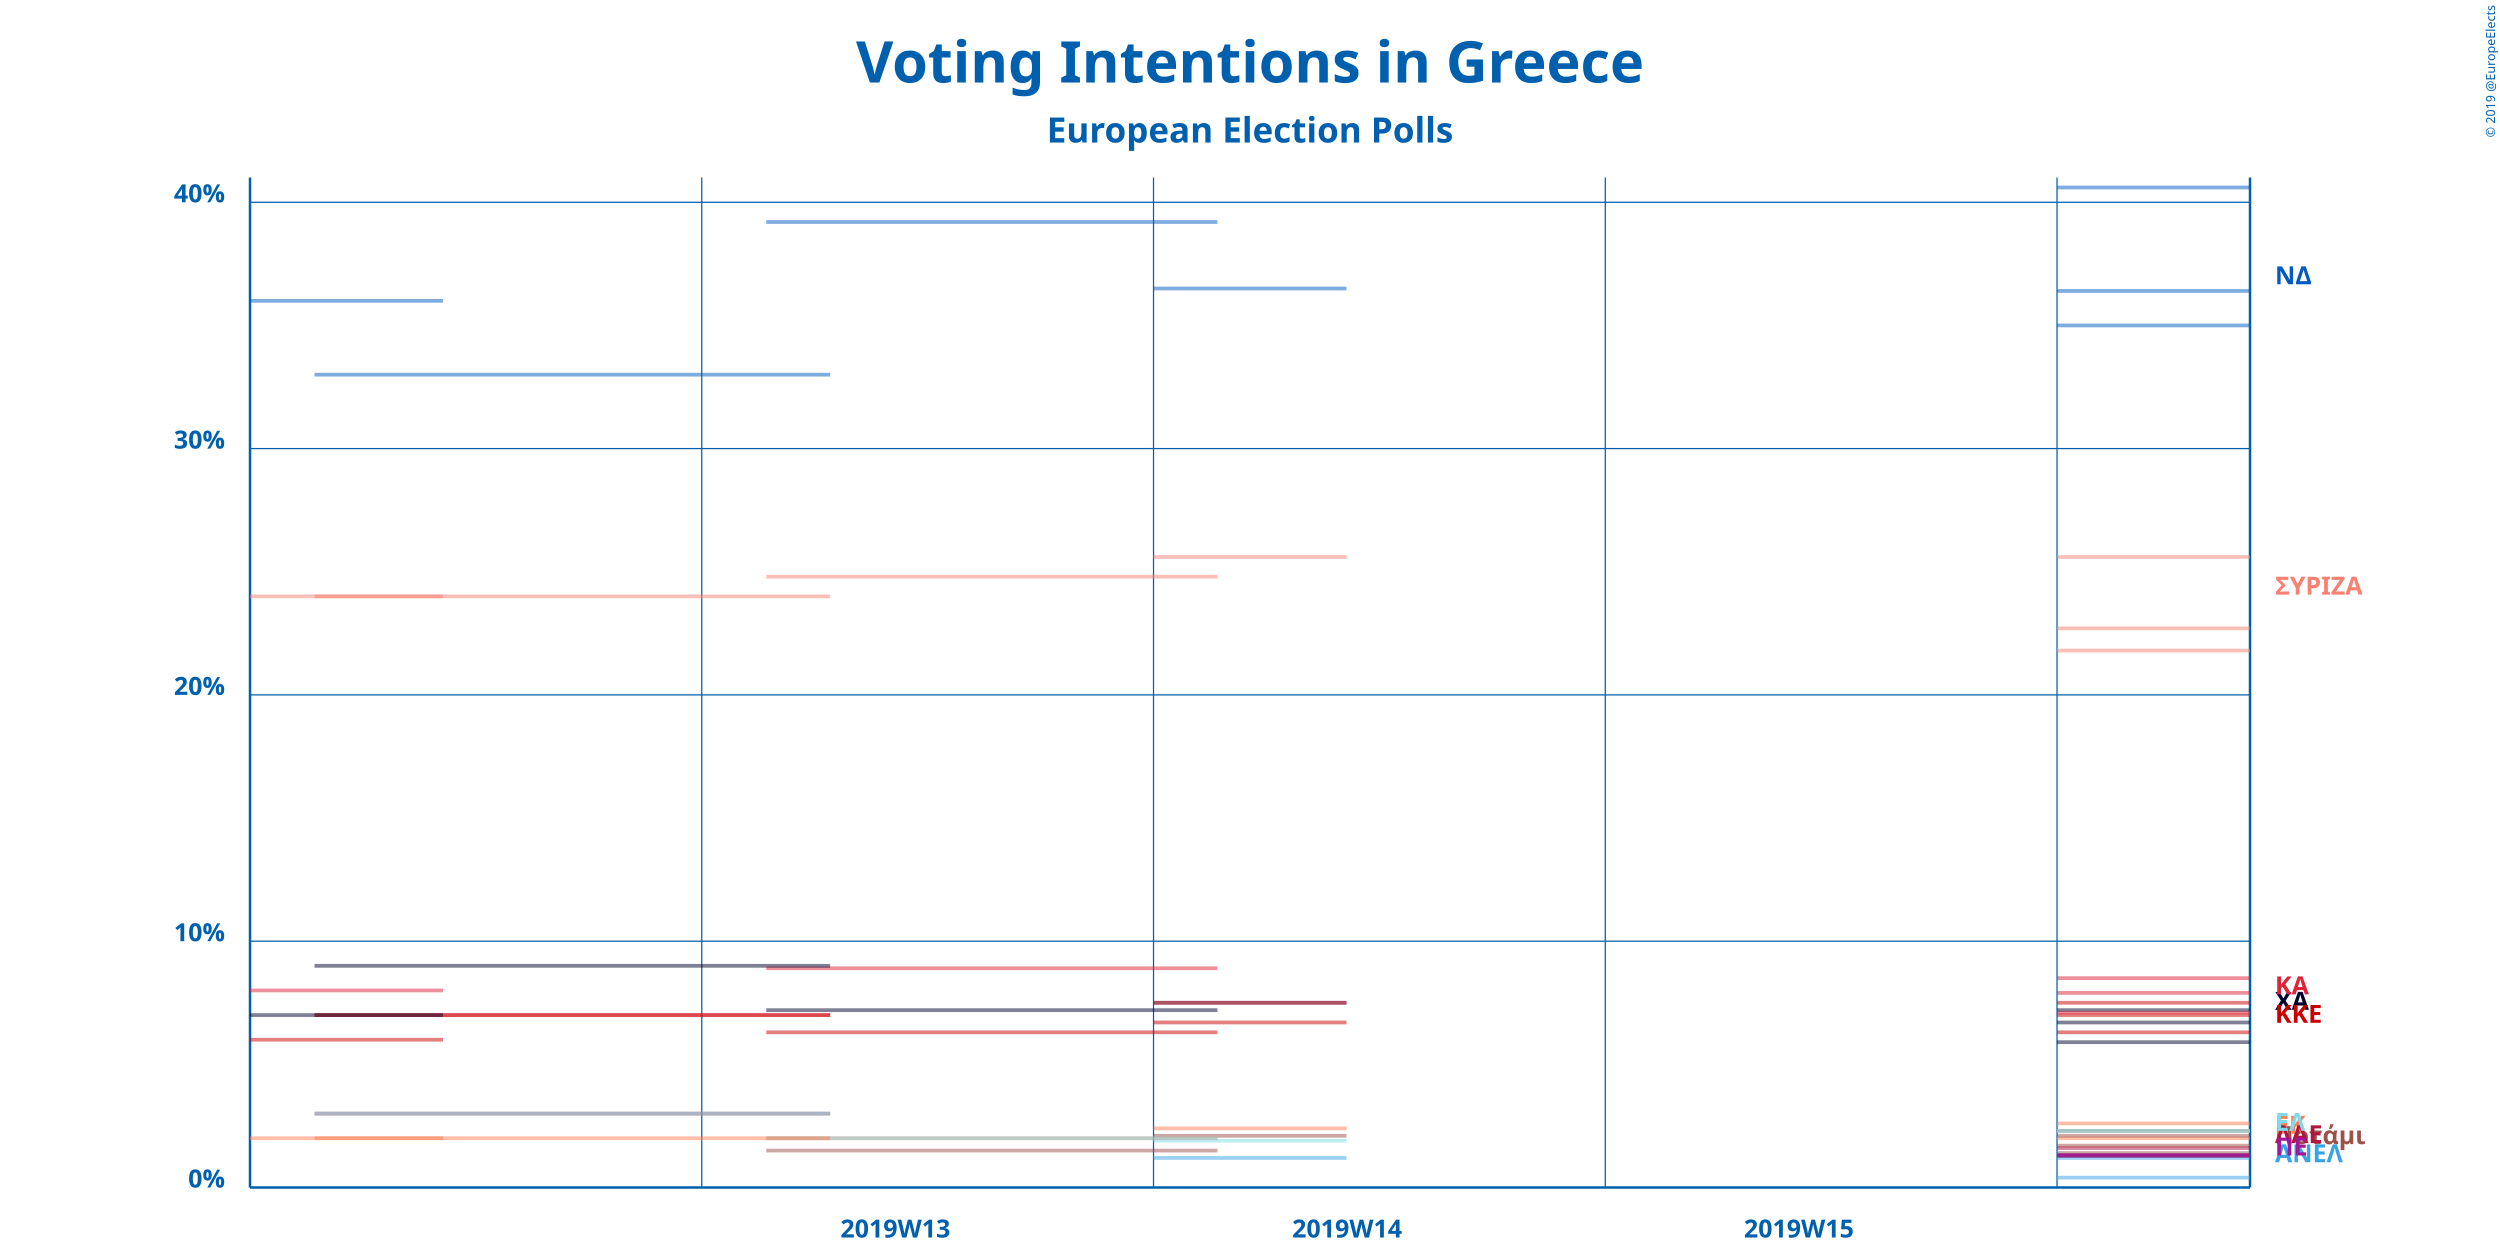
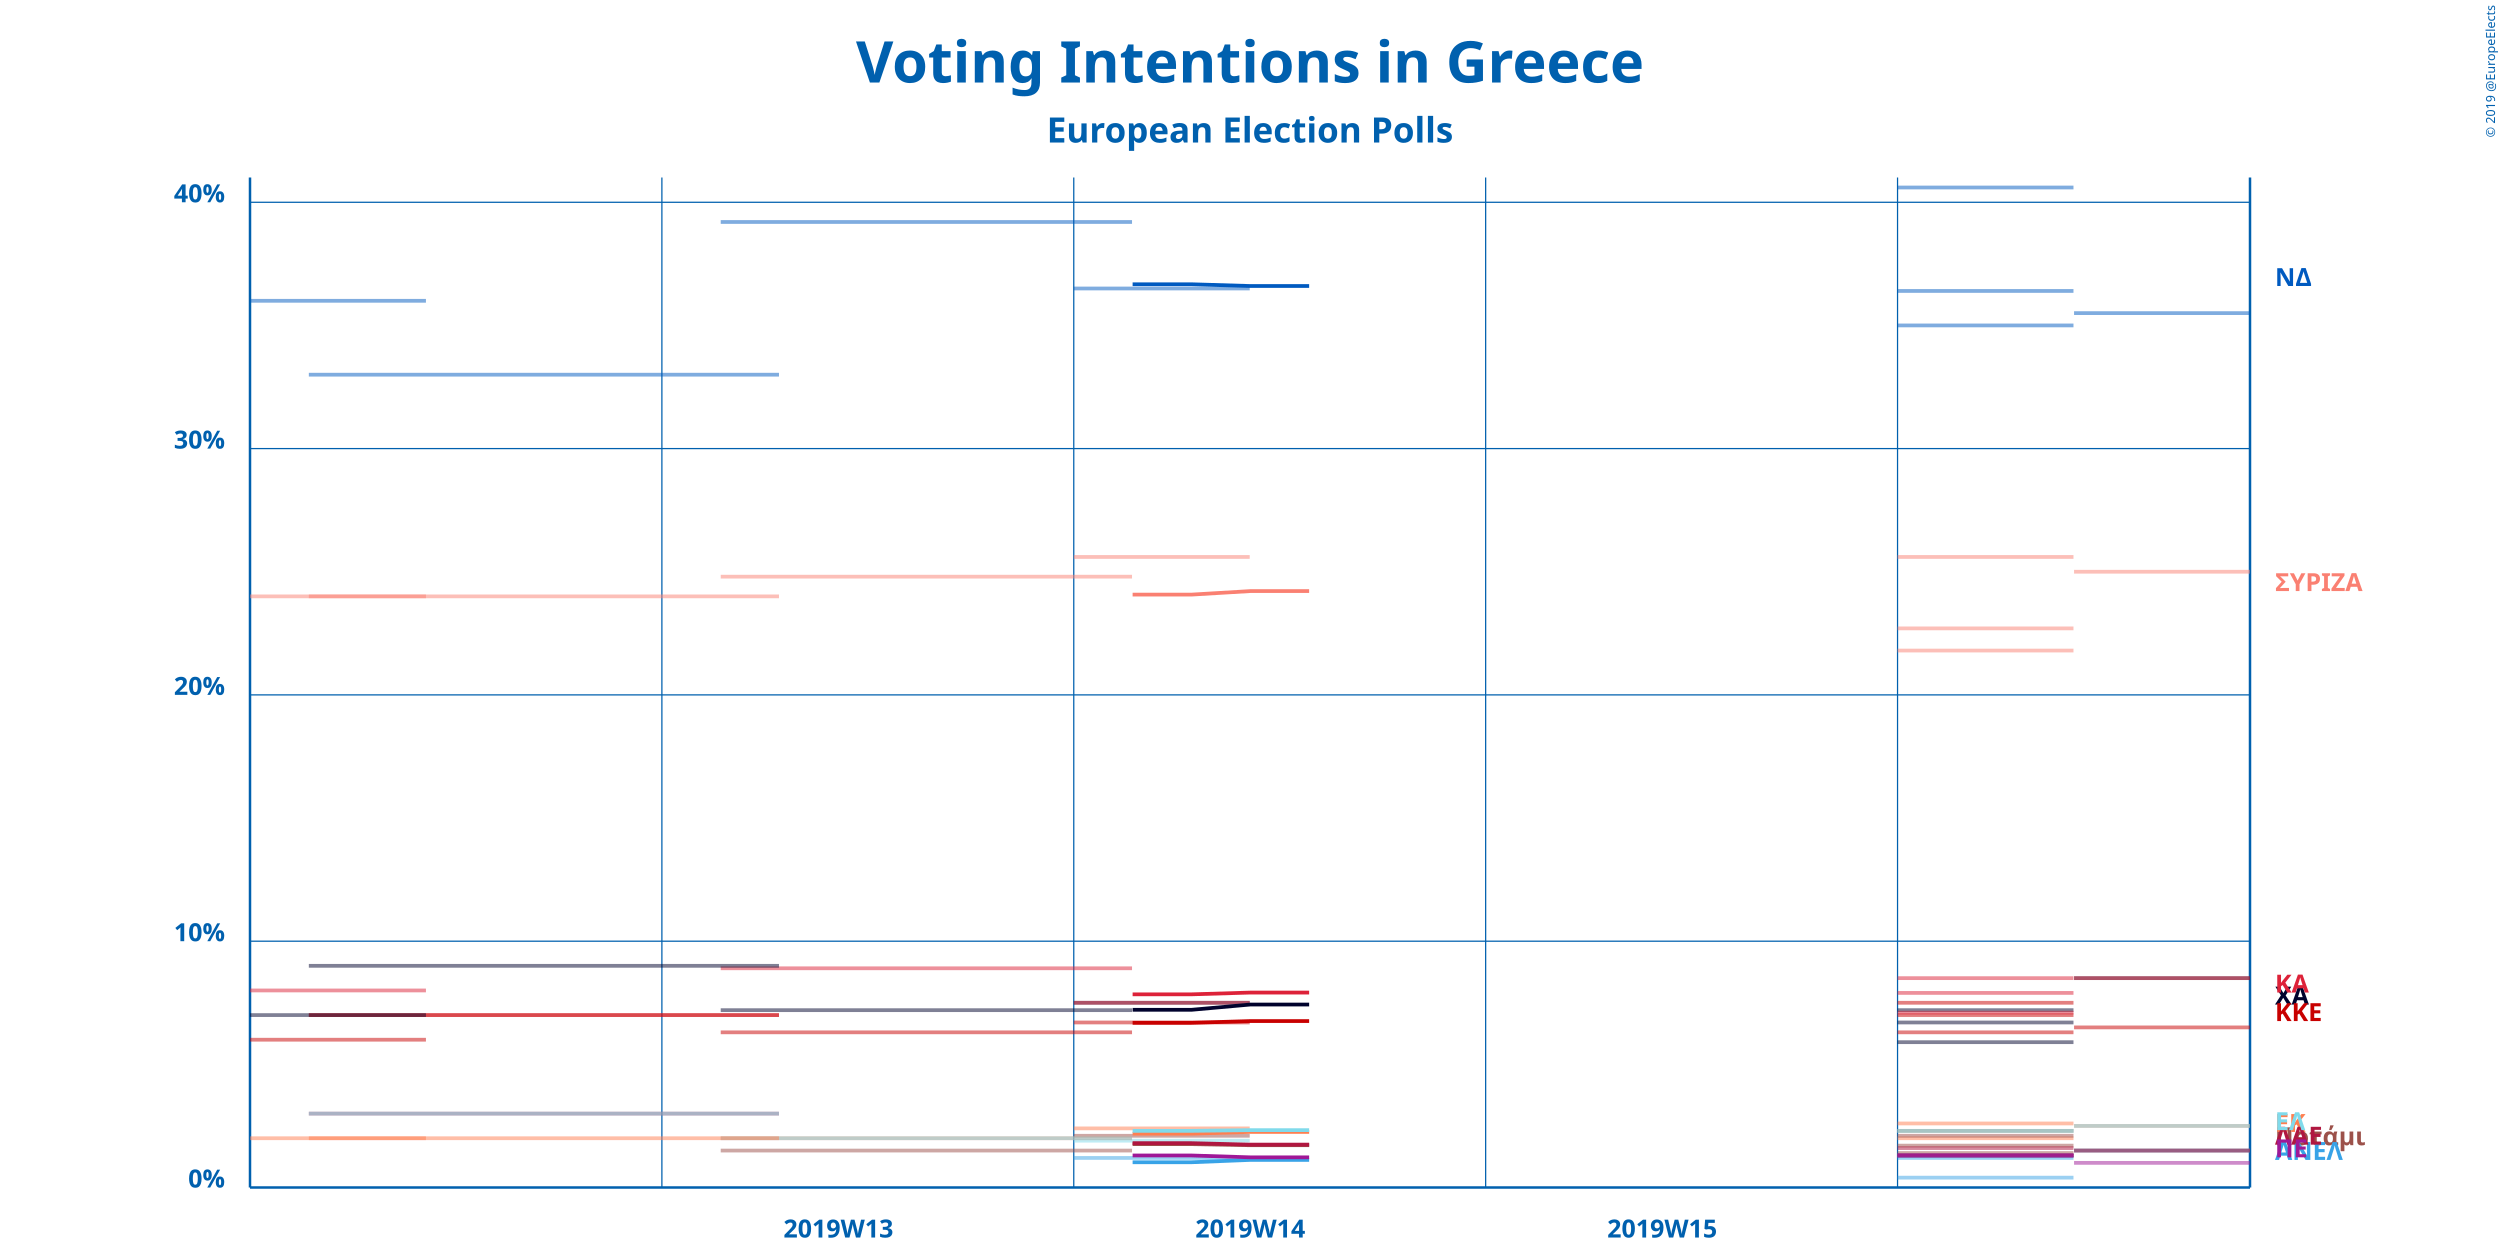
<svg HEIGHT="1000" WIDTH="2000">
  <rect fill="#FFFFFF" height="1000" stroke="none" width="2000" x="0" y="0" />
  <text fill="#0060AE" font-family="'Advent Pro'" font-size="46px" font-style="normal" font-weight="bold" text-align="center" text-anchor="middle" x="1000" y="66">Voting Intentions in Greece</text>
  <text fill="#0060AE" font-family="'Advent Pro'" font-size="28px" font-style="normal" font-weight="bold" text-align="center" text-anchor="middle" x="1000" y="114">European Election Polls</text>
  <text fill="#0060AE" font-family="'Advent Pro'" font-size="10px" font-style="normal" font-weight="normal" text-align="center" text-anchor="end" transform="rotate(270)" x="-4" y="1996">© 2019 @EuropeElects</text>
  <g>
    <g>
      <line stroke="#0060AE" stroke-width="2" x1="200.0" x2="1800.0" y1="950.0" y2="950.0" />
      <text fill="#0060AE" font-family="'Advent Pro'" font-size="20px" font-style="normal" font-weight="bold" text-align="center" text-anchor="end" x="180.0" y="950.0">0%</text>
      <line stroke="#0060AE" stroke-width="2" x1="200.0" x2="200.0" y1="950.0" y2="142.0" />
      <line stroke="#0060AE" stroke-width="2" x1="1800.0" x2="1800.0" y1="950.0" y2="142.0" />
-       <line stroke="#0060AE" stroke-width="1" x1="561.407" x2="561.407" y1="950.0" y2="142.0" />
-       <text fill="#0060AE" font-family="'Advent Pro'" font-size="20px" font-style="normal" font-weight="bold" text-align="center" text-anchor="middle" x="716.296" y="990.0">2019W13</text>
-       <line stroke="#0060AE" stroke-width="1" x1="922.814" x2="922.814" y1="950.0" y2="142.0" />
-       <text fill="#0060AE" font-family="'Advent Pro'" font-size="20px" font-style="normal" font-weight="bold" text-align="center" text-anchor="middle" x="1077.702" y="990.0">2019W14</text>
-       <line stroke="#0060AE" stroke-width="1" x1="1284.221" x2="1284.221" y1="950.0" y2="142.0" />
-       <text fill="#0060AE" font-family="'Advent Pro'" font-size="20px" font-style="normal" font-weight="bold" text-align="center" text-anchor="middle" x="1439.109" y="990.0">2019W15</text>
-       <line stroke="#0060AE" stroke-width="1" x1="1645.628" x2="1645.628" y1="950.0" y2="142.0" />
+       <line stroke="#0060AE" stroke-width="1" x1="529.509" x2="529.509" y1="950.0" y2="142.0" />
+       <text fill="#0060AE" font-family="'Advent Pro'" font-size="20px" font-style="normal" font-weight="bold" text-align="center" text-anchor="middle" x="670.727" y="990.0">2019W13</text>
+       <line stroke="#0060AE" stroke-width="1" x1="859.017" x2="859.017" y1="950.0" y2="142.0" />
+       <text fill="#0060AE" font-family="'Advent Pro'" font-size="20px" font-style="normal" font-weight="bold" text-align="center" text-anchor="middle" x="1000.235" y="990.0">2019W14</text>
+       <line stroke="#0060AE" stroke-width="1" x1="1188.526" x2="1188.526" y1="950.0" y2="142.0" />
+       <text fill="#0060AE" font-family="'Advent Pro'" font-size="20px" font-style="normal" font-weight="bold" text-align="center" text-anchor="middle" x="1329.744" y="990.0">2019W15</text>
+       <line stroke="#0060AE" stroke-width="1" x1="1518.035" x2="1518.035" y1="950.0" y2="142.0" />
      <line stroke="#0060AE" stroke-width="1" x1="200.0" x2="1800.0" y1="752.956" y2="752.956" />
      <text fill="#0060AE" font-family="'Advent Pro'" font-size="20px" font-style="normal" font-weight="bold" text-align="center" text-anchor="end" x="180.0" y="752.956">10%</text>
      <line stroke="#0060AE" stroke-width="1" x1="200.0" x2="1800.0" y1="555.911" y2="555.911" />
      <text fill="#0060AE" font-family="'Advent Pro'" font-size="20px" font-style="normal" font-weight="bold" text-align="center" text-anchor="end" x="180.0" y="555.911">20%</text>
      <line stroke="#0060AE" stroke-width="1" x1="200.0" x2="1800.0" y1="358.867" y2="358.867" />
      <text fill="#0060AE" font-family="'Advent Pro'" font-size="20px" font-style="normal" font-weight="bold" text-align="center" text-anchor="end" x="180.0" y="358.867">30%</text>
      <line stroke="#0060AE" stroke-width="1" x1="200.0" x2="1800.0" y1="161.823" y2="161.823" />
      <text fill="#0060AE" font-family="'Advent Pro'" font-size="20px" font-style="normal" font-weight="bold" text-align="center" text-anchor="end" x="180.0" y="161.823">40%</text>
    </g>
    <g>
-       <line stroke="#FA8072" stroke-opacity="0.5" stroke-width="3" x1="1645.628" x2="1800.0" y1="502.709" y2="502.709" />
-       <line stroke="#005AC0" stroke-opacity="0.5" stroke-width="3" x1="1645.628" x2="1800.0" y1="232.759" y2="232.759" />
-       <line stroke="#00022D" stroke-opacity="0.5" stroke-width="3" x1="1645.628" x2="1800.0" y1="808.128" y2="808.128" />
-       <line stroke="#DD2239" stroke-opacity="0.5" stroke-width="3" x1="1645.628" x2="1800.0" y1="794.335" y2="794.335" />
-       <line stroke="#C80000" stroke-opacity="0.5" stroke-width="3" x1="1645.628" x2="1800.0" y1="812.069" y2="812.069" />
-       <line stroke="#9C514A" stroke-opacity="0.5" stroke-width="3" x1="1645.628" x2="1800.0" y1="922.414" y2="922.414" />
-       <line stroke="#38A3E7" stroke-opacity="0.5" stroke-width="3" x1="1645.628" x2="1800.0" y1="924.384" y2="924.384" />
-       <line stroke="#FF7F50" stroke-opacity="0.5" stroke-width="3" x1="1645.628" x2="1800.0" y1="910.591" y2="910.591" />
-       <line stroke="#B01740" stroke-opacity="0.5" stroke-width="3" x1="1645.628" x2="1800.0" y1="924.384" y2="924.384" />
-       <line stroke="#9F1897" stroke-opacity="0.5" stroke-width="3" x1="1645.628" x2="1800.0" y1="924.384" y2="924.384" />
-       <line stroke="#80DAEB" stroke-opacity="0.5" stroke-width="3" x1="1645.628" x2="1800.0" y1="904.68" y2="904.68" />
-       <line stroke="#FA8072" stroke-opacity="0.5" stroke-width="3" x1="1645.628" x2="1800.0" y1="445.567" y2="445.567" />
-       <line stroke="#005AC0" stroke-opacity="0.5" stroke-width="3" x1="1645.628" x2="1800.0" y1="260.345" y2="260.345" />
-       <line stroke="#00022D" stroke-opacity="0.5" stroke-width="3" x1="1645.628" x2="1800.0" y1="833.744" y2="833.744" />
-       <line stroke="#DD2239" stroke-opacity="0.5" stroke-width="3" x1="1645.628" x2="1800.0" y1="782.512" y2="782.512" />
-       <line stroke="#C80000" stroke-opacity="0.5" stroke-width="3" x1="1645.628" x2="1800.0" y1="802.217" y2="802.217" />
-       <line stroke="#9C514A" stroke-opacity="0.5" stroke-width="3" x1="1645.628" x2="1800.0" y1="908.621" y2="908.621" />
-       <line stroke="#38A3E7" stroke-opacity="0.5" stroke-width="3" x1="1645.628" x2="1800.0" y1="926.355" y2="926.355" />
-       <line stroke="#FF7F50" stroke-opacity="0.5" stroke-width="3" x1="1645.628" x2="1800.0" y1="898.768" y2="898.768" />
-       <line stroke="#B01740" stroke-opacity="0.5" stroke-width="3" x1="1645.628" x2="1800.0" y1="924.384" y2="924.384" />
-       <line stroke="#9F1897" stroke-opacity="0.5" stroke-width="3" x1="1645.628" x2="1800.0" y1="924.384" y2="924.384" />
-       <line stroke="#80DAEB" stroke-opacity="0.5" stroke-width="3" x1="1645.628" x2="1800.0" y1="904.68" y2="904.68" />
-       <line stroke="#FA8072" stroke-opacity="0.5" stroke-width="3" x1="1645.628" x2="1800.0" y1="520.443" y2="520.443" />
-       <line stroke="#005AC0" stroke-opacity="0.5" stroke-width="3" x1="1645.628" x2="1800.0" y1="150.0" y2="150.0" />
-       <line stroke="#00022D" stroke-opacity="0.5" stroke-width="3" x1="1645.628" x2="1800.0" y1="817.98" y2="817.98" />
-       <line stroke="#DD2239" stroke-opacity="0.5" stroke-width="3" x1="1645.628" x2="1800.0" y1="810.099" y2="810.099" />
-       <line stroke="#C80000" stroke-opacity="0.5" stroke-width="3" x1="1645.628" x2="1800.0" y1="825.862" y2="825.862" />
-       <line stroke="#9C514A" stroke-opacity="0.5" stroke-width="3" x1="1645.628" x2="1800.0" y1="916.502" y2="916.502" />
-       <line stroke="#38A3E7" stroke-opacity="0.5" stroke-width="3" x1="1645.628" x2="1800.0" y1="942.118" y2="942.118" />
-       <line stroke="#FF7F50" stroke-opacity="0.5" stroke-width="3" x1="1645.628" x2="1800.0" y1="904.68" y2="904.68" />
-       <line stroke="#B01740" stroke-opacity="0.5" stroke-width="3" x1="1645.628" x2="1800.0" y1="918.473" y2="918.473" />
-       <line stroke="#9F1897" stroke-opacity="0.5" stroke-width="3" x1="1645.628" x2="1800.0" y1="924.384" y2="924.384" />
-       <line stroke="#80DAEB" stroke-opacity="0.5" stroke-width="3" x1="1645.628" x2="1800.0" y1="904.68" y2="904.68" />
-       <line stroke="#FA8072" stroke-opacity="0.5" stroke-width="3" x1="922.814" x2="1077.186" y1="445.567" y2="445.567" />
-       <line stroke="#005AC0" stroke-opacity="0.5" stroke-width="3" x1="922.814" x2="1077.186" y1="230.788" y2="230.788" />
-       <line stroke="#00022D" stroke-opacity="0.5" stroke-width="3" x1="922.814" x2="1077.186" y1="802.217" y2="802.217" />
-       <line stroke="#DD2239" stroke-opacity="0.5" stroke-width="3" x1="922.814" x2="1077.186" y1="802.217" y2="802.217" />
-       <line stroke="#C80000" stroke-opacity="0.5" stroke-width="3" x1="922.814" x2="1077.186" y1="817.98" y2="817.98" />
-       <line stroke="#9C514A" stroke-opacity="0.5" stroke-width="3" x1="922.814" x2="1077.186" y1="908.621" y2="908.621" />
-       <line stroke="#38A3E7" stroke-opacity="0.5" stroke-width="3" x1="922.814" x2="1077.186" y1="926.355" y2="926.355" />
-       <line stroke="#FF7F50" stroke-opacity="0.5" stroke-width="3" x1="922.814" x2="1077.186" y1="902.709" y2="902.709" />
-       <line stroke="#80DAEB" stroke-opacity="0.5" stroke-width="3" x1="922.814" x2="1077.186" y1="912.562" y2="912.562" />
-       <line stroke="#FA8072" stroke-opacity="0.5" stroke-width="3" x1="613.036" x2="973.927" y1="461.33" y2="461.33" />
-       <line stroke="#005AC0" stroke-opacity="0.5" stroke-width="3" x1="613.036" x2="973.927" y1="177.586" y2="177.586" />
-       <line stroke="#00022D" stroke-opacity="0.5" stroke-width="3" x1="613.036" x2="973.927" y1="808.128" y2="808.128" />
-       <line stroke="#DD2239" stroke-opacity="0.5" stroke-width="3" x1="613.036" x2="973.927" y1="774.631" y2="774.631" />
-       <line stroke="#C80000" stroke-opacity="0.5" stroke-width="3" x1="613.036" x2="973.927" y1="825.862" y2="825.862" />
-       <line stroke="#9C514A" stroke-opacity="0.5" stroke-width="3" x1="613.036" x2="973.927" y1="920.443" y2="920.443" />
-       <line stroke="#FF7F50" stroke-opacity="0.5" stroke-width="3" x1="613.036" x2="973.927" y1="910.591" y2="910.591" />
-       <line stroke="#80DAEB" stroke-opacity="0.5" stroke-width="3" x1="613.036" x2="973.927" y1="910.591" y2="910.591" />
-       <line stroke="#FA8072" stroke-opacity="0.5" stroke-width="3" x1="251.63" x2="664.15" y1="477.094" y2="477.094" />
-       <line stroke="#005AC0" stroke-opacity="0.5" stroke-width="3" x1="251.63" x2="664.15" y1="299.754" y2="299.754" />
-       <line stroke="#00022D" stroke-opacity="0.5" stroke-width="3" x1="251.63" x2="664.15" y1="772.66" y2="772.66" />
-       <line stroke="#DD2239" stroke-opacity="0.5" stroke-width="3" x1="251.63" x2="664.15" y1="812.069" y2="812.069" />
-       <line stroke="#C80000" stroke-opacity="0.5" stroke-width="3" x1="251.63" x2="664.15" y1="812.069" y2="812.069" />
-       <line stroke="#FF7F50" stroke-opacity="0.5" stroke-width="3" x1="251.63" x2="664.15" y1="910.591" y2="910.591" />
-       <line stroke="#B01740" stroke-opacity="0.5" stroke-width="3" x1="251.63" x2="664.15" y1="890.887" y2="890.887" />
-       <line stroke="#80DAEB" stroke-opacity="0.5" stroke-width="3" x1="251.63" x2="664.15" y1="890.887" y2="890.887" />
-       <line stroke="#FA8072" stroke-opacity="0.5" stroke-width="3" x1="200.0" x2="354.372" y1="477.094" y2="477.094" />
-       <line stroke="#005AC0" stroke-opacity="0.5" stroke-width="3" x1="200.0" x2="354.372" y1="240.64" y2="240.64" />
-       <line stroke="#00022D" stroke-opacity="0.5" stroke-width="3" x1="200.0" x2="354.372" y1="812.069" y2="812.069" />
-       <line stroke="#DD2239" stroke-opacity="0.5" stroke-width="3" x1="200.0" x2="354.372" y1="792.365" y2="792.365" />
-       <line stroke="#C80000" stroke-opacity="0.5" stroke-width="3" x1="200.0" x2="354.372" y1="831.773" y2="831.773" />
-       <line stroke="#FF7F50" stroke-opacity="0.5" stroke-width="3" x1="200.0" x2="354.372" y1="910.591" y2="910.591" />
+       <line stroke="#FA8072" stroke-opacity="0.5" stroke-width="3" x1="1659.253" x2="1800.0" y1="457.389" y2="457.389" />
+       <line stroke="#005AC0" stroke-opacity="0.5" stroke-width="3" x1="1659.253" x2="1800.0" y1="250.493" y2="250.493" />
+       <line stroke="#00022D" stroke-opacity="0.5" stroke-width="3" x1="1659.253" x2="1800.0" y1="782.512" y2="782.512" />
+       <line stroke="#DD2239" stroke-opacity="0.5" stroke-width="3" x1="1659.253" x2="1800.0" y1="782.512" y2="782.512" />
+       <line stroke="#C80000" stroke-opacity="0.5" stroke-width="3" x1="1659.253" x2="1800.0" y1="821.921" y2="821.921" />
+       <line stroke="#9C514A" stroke-opacity="0.5" stroke-width="3" x1="1659.253" x2="1800.0" y1="920.443" y2="920.443" />
+       <line stroke="#38A3E7" stroke-opacity="0.5" stroke-width="3" x1="1659.253" x2="1800.0" y1="920.443" y2="920.443" />
+       <line stroke="#FF7F50" stroke-opacity="0.5" stroke-width="3" x1="1659.253" x2="1800.0" y1="900.739" y2="900.739" />
+       <line stroke="#B01740" stroke-opacity="0.5" stroke-width="3" x1="1659.253" x2="1800.0" y1="920.443" y2="920.443" />
+       <line stroke="#9F1897" stroke-opacity="0.5" stroke-width="3" x1="1659.253" x2="1800.0" y1="930.296" y2="930.296" />
+       <line stroke="#80DAEB" stroke-opacity="0.5" stroke-width="3" x1="1659.253" x2="1800.0" y1="900.739" y2="900.739" />
+       <line stroke="#FA8072" stroke-opacity="0.5" stroke-width="3" x1="1518.035" x2="1658.782" y1="502.709" y2="502.709" />
+       <line stroke="#005AC0" stroke-opacity="0.5" stroke-width="3" x1="1518.035" x2="1658.782" y1="232.759" y2="232.759" />
+       <line stroke="#00022D" stroke-opacity="0.5" stroke-width="3" x1="1518.035" x2="1658.782" y1="808.128" y2="808.128" />
+       <line stroke="#DD2239" stroke-opacity="0.5" stroke-width="3" x1="1518.035" x2="1658.782" y1="794.335" y2="794.335" />
+       <line stroke="#C80000" stroke-opacity="0.5" stroke-width="3" x1="1518.035" x2="1658.782" y1="812.069" y2="812.069" />
+       <line stroke="#9C514A" stroke-opacity="0.5" stroke-width="3" x1="1518.035" x2="1658.782" y1="922.414" y2="922.414" />
+       <line stroke="#38A3E7" stroke-opacity="0.5" stroke-width="3" x1="1518.035" x2="1658.782" y1="924.384" y2="924.384" />
+       <line stroke="#FF7F50" stroke-opacity="0.5" stroke-width="3" x1="1518.035" x2="1658.782" y1="910.591" y2="910.591" />
+       <line stroke="#B01740" stroke-opacity="0.5" stroke-width="3" x1="1518.035" x2="1658.782" y1="924.384" y2="924.384" />
+       <line stroke="#9F1897" stroke-opacity="0.5" stroke-width="3" x1="1518.035" x2="1658.782" y1="924.384" y2="924.384" />
+       <line stroke="#80DAEB" stroke-opacity="0.5" stroke-width="3" x1="1518.035" x2="1658.782" y1="904.68" y2="904.68" />
+       <line stroke="#FA8072" stroke-opacity="0.5" stroke-width="3" x1="1518.035" x2="1658.782" y1="445.567" y2="445.567" />
+       <line stroke="#005AC0" stroke-opacity="0.5" stroke-width="3" x1="1518.035" x2="1658.782" y1="260.345" y2="260.345" />
+       <line stroke="#00022D" stroke-opacity="0.5" stroke-width="3" x1="1518.035" x2="1658.782" y1="833.744" y2="833.744" />
+       <line stroke="#DD2239" stroke-opacity="0.5" stroke-width="3" x1="1518.035" x2="1658.782" y1="782.512" y2="782.512" />
+       <line stroke="#C80000" stroke-opacity="0.5" stroke-width="3" x1="1518.035" x2="1658.782" y1="802.217" y2="802.217" />
+       <line stroke="#9C514A" stroke-opacity="0.5" stroke-width="3" x1="1518.035" x2="1658.782" y1="908.621" y2="908.621" />
+       <line stroke="#38A3E7" stroke-opacity="0.5" stroke-width="3" x1="1518.035" x2="1658.782" y1="926.355" y2="926.355" />
+       <line stroke="#FF7F50" stroke-opacity="0.5" stroke-width="3" x1="1518.035" x2="1658.782" y1="898.768" y2="898.768" />
+       <line stroke="#B01740" stroke-opacity="0.5" stroke-width="3" x1="1518.035" x2="1658.782" y1="924.384" y2="924.384" />
+       <line stroke="#9F1897" stroke-opacity="0.5" stroke-width="3" x1="1518.035" x2="1658.782" y1="924.384" y2="924.384" />
+       <line stroke="#80DAEB" stroke-opacity="0.5" stroke-width="3" x1="1518.035" x2="1658.782" y1="904.68" y2="904.68" />
+       <line stroke="#FA8072" stroke-opacity="0.5" stroke-width="3" x1="1518.035" x2="1658.782" y1="520.443" y2="520.443" />
+       <line stroke="#005AC0" stroke-opacity="0.5" stroke-width="3" x1="1518.035" x2="1658.782" y1="150.0" y2="150.0" />
+       <line stroke="#00022D" stroke-opacity="0.5" stroke-width="3" x1="1518.035" x2="1658.782" y1="817.98" y2="817.98" />
+       <line stroke="#DD2239" stroke-opacity="0.5" stroke-width="3" x1="1518.035" x2="1658.782" y1="810.099" y2="810.099" />
+       <line stroke="#C80000" stroke-opacity="0.5" stroke-width="3" x1="1518.035" x2="1658.782" y1="825.862" y2="825.862" />
+       <line stroke="#9C514A" stroke-opacity="0.5" stroke-width="3" x1="1518.035" x2="1658.782" y1="916.502" y2="916.502" />
+       <line stroke="#38A3E7" stroke-opacity="0.5" stroke-width="3" x1="1518.035" x2="1658.782" y1="942.118" y2="942.118" />
+       <line stroke="#FF7F50" stroke-opacity="0.5" stroke-width="3" x1="1518.035" x2="1658.782" y1="904.68" y2="904.68" />
+       <line stroke="#B01740" stroke-opacity="0.5" stroke-width="3" x1="1518.035" x2="1658.782" y1="918.473" y2="918.473" />
+       <line stroke="#9F1897" stroke-opacity="0.5" stroke-width="3" x1="1518.035" x2="1658.782" y1="924.384" y2="924.384" />
+       <line stroke="#80DAEB" stroke-opacity="0.5" stroke-width="3" x1="1518.035" x2="1658.782" y1="904.68" y2="904.68" />
+       <line stroke="#FA8072" stroke-opacity="0.5" stroke-width="3" x1="859.017" x2="999.765" y1="445.567" y2="445.567" />
+       <line stroke="#005AC0" stroke-opacity="0.5" stroke-width="3" x1="859.017" x2="999.765" y1="230.788" y2="230.788" />
+       <line stroke="#00022D" stroke-opacity="0.5" stroke-width="3" x1="859.017" x2="999.765" y1="802.217" y2="802.217" />
+       <line stroke="#DD2239" stroke-opacity="0.5" stroke-width="3" x1="859.017" x2="999.765" y1="802.217" y2="802.217" />
+       <line stroke="#C80000" stroke-opacity="0.5" stroke-width="3" x1="859.017" x2="999.765" y1="817.98" y2="817.98" />
+       <line stroke="#9C514A" stroke-opacity="0.5" stroke-width="3" x1="859.017" x2="999.765" y1="908.621" y2="908.621" />
+       <line stroke="#38A3E7" stroke-opacity="0.5" stroke-width="3" x1="859.017" x2="999.765" y1="926.355" y2="926.355" />
+       <line stroke="#FF7F50" stroke-opacity="0.5" stroke-width="3" x1="859.017" x2="999.765" y1="902.709" y2="902.709" />
+       <line stroke="#80DAEB" stroke-opacity="0.5" stroke-width="3" x1="859.017" x2="999.765" y1="912.562" y2="912.562" />
+       <line stroke="#FA8072" stroke-opacity="0.5" stroke-width="3" x1="576.581" x2="905.619" y1="461.33" y2="461.33" />
+       <line stroke="#005AC0" stroke-opacity="0.5" stroke-width="3" x1="576.581" x2="905.619" y1="177.586" y2="177.586" />
+       <line stroke="#00022D" stroke-opacity="0.5" stroke-width="3" x1="576.581" x2="905.619" y1="808.128" y2="808.128" />
+       <line stroke="#DD2239" stroke-opacity="0.5" stroke-width="3" x1="576.581" x2="905.619" y1="774.631" y2="774.631" />
+       <line stroke="#C80000" stroke-opacity="0.5" stroke-width="3" x1="576.581" x2="905.619" y1="825.862" y2="825.862" />
+       <line stroke="#9C514A" stroke-opacity="0.5" stroke-width="3" x1="576.581" x2="905.619" y1="920.443" y2="920.443" />
+       <line stroke="#FF7F50" stroke-opacity="0.5" stroke-width="3" x1="576.581" x2="905.619" y1="910.591" y2="910.591" />
+       <line stroke="#80DAEB" stroke-opacity="0.5" stroke-width="3" x1="576.581" x2="905.619" y1="910.591" y2="910.591" />
+       <line stroke="#FA8072" stroke-opacity="0.5" stroke-width="3" x1="247.073" x2="623.183" y1="477.094" y2="477.094" />
+       <line stroke="#005AC0" stroke-opacity="0.5" stroke-width="3" x1="247.073" x2="623.183" y1="299.754" y2="299.754" />
+       <line stroke="#00022D" stroke-opacity="0.5" stroke-width="3" x1="247.073" x2="623.183" y1="772.66" y2="772.66" />
+       <line stroke="#DD2239" stroke-opacity="0.5" stroke-width="3" x1="247.073" x2="623.183" y1="812.069" y2="812.069" />
+       <line stroke="#C80000" stroke-opacity="0.5" stroke-width="3" x1="247.073" x2="623.183" y1="812.069" y2="812.069" />
+       <line stroke="#FF7F50" stroke-opacity="0.5" stroke-width="3" x1="247.073" x2="623.183" y1="910.591" y2="910.591" />
+       <line stroke="#B01740" stroke-opacity="0.5" stroke-width="3" x1="247.073" x2="623.183" y1="890.887" y2="890.887" />
+       <line stroke="#80DAEB" stroke-opacity="0.5" stroke-width="3" x1="247.073" x2="623.183" y1="890.887" y2="890.887" />
+       <line stroke="#FA8072" stroke-opacity="0.5" stroke-width="3" x1="200.0" x2="340.747" y1="477.094" y2="477.094" />
+       <line stroke="#005AC0" stroke-opacity="0.5" stroke-width="3" x1="200.0" x2="340.747" y1="240.64" y2="240.64" />
+       <line stroke="#00022D" stroke-opacity="0.5" stroke-width="3" x1="200.0" x2="340.747" y1="812.069" y2="812.069" />
+       <line stroke="#DD2239" stroke-opacity="0.5" stroke-width="3" x1="200.0" x2="340.747" y1="792.365" y2="792.365" />
+       <line stroke="#C80000" stroke-opacity="0.5" stroke-width="3" x1="200.0" x2="340.747" y1="831.773" y2="831.773" />
+       <line stroke="#FF7F50" stroke-opacity="0.5" stroke-width="3" x1="200.0" x2="340.747" y1="910.591" y2="910.591" />
    </g>
    <g>
-       <polyline fill="none" points="974.443,475.686" stroke="#FA8072" stroke-width="3" />
-       <text fill="#FA8072" font-family="'Advent Pro'" font-size="20px" font-style="normal" font-weight="bold" text-align="center" text-anchor="start" x="1820.0" y="475.686">ΣΥΡΙΖΑ</text>
-       <polyline fill="none" points="974.443,227.41" stroke="#005AC0" stroke-width="3" />
-       <text fill="#005AC0" font-family="'Advent Pro'" font-size="20px" font-style="normal" font-weight="bold" text-align="center" text-anchor="start" x="1820.0" y="227.41">ΝΔ</text>
-       <polyline fill="none" points="974.443,807.847" stroke="#00022D" stroke-width="3" />
-       <text fill="#00022D" font-family="'Advent Pro'" font-size="20px" font-style="normal" font-weight="bold" text-align="center" text-anchor="start" x="1820.0" y="807.847">ΧΑ</text>
-       <polyline fill="none" points="974.443,795.461" stroke="#DD2239" stroke-width="3" />
-       <text fill="#DD2239" font-family="'Advent Pro'" font-size="20px" font-style="normal" font-weight="bold" text-align="center" text-anchor="start" x="1820.0" y="795.461">ΚΑ</text>
-       <polyline fill="none" points="974.443,818.262" stroke="#C80000" stroke-width="3" />
-       <text fill="#C80000" font-family="'Advent Pro'" font-size="20px" font-style="normal" font-weight="bold" text-align="center" text-anchor="start" x="1820.0" y="818.262">ΚΚΕ</text>
-       <polyline fill="none" points="974.443,915.32" stroke="#9C514A" stroke-width="3" />
-       <text fill="#9C514A" font-family="'Advent Pro'" font-size="20px" font-style="normal" font-weight="bold" text-align="center" text-anchor="start" x="1820.0" y="915.32">Ποτάμι</text>
-       <polyline fill="none" points="974.443,929.803" stroke="#38A3E7" stroke-width="3" />
-       <text fill="#38A3E7" font-family="'Advent Pro'" font-size="20px" font-style="normal" font-weight="bold" text-align="center" text-anchor="start" x="1820.0" y="929.803">ΑΝΕΛ</text>
-       <polyline fill="none" points="974.443,906.932" stroke="#FF7F50" stroke-width="3" />
-       <text fill="#FF7F50" font-family="'Advent Pro'" font-size="20px" font-style="normal" font-weight="bold" text-align="center" text-anchor="start" x="1820.0" y="906.932">ΕΚ</text>
-       <polyline fill="none" points="974.443,914.532" stroke="#B01740" stroke-width="3" />
-       <text fill="#B01740" font-family="'Advent Pro'" font-size="20px" font-style="normal" font-weight="bold" text-align="center" text-anchor="start" x="1820.0" y="914.532">ΛΑΕ</text>
-       <polyline fill="none" points="974.443,924.384" stroke="#9F1897" stroke-width="3" />
-       <text fill="#9F1897" font-family="'Advent Pro'" font-size="20px" font-style="normal" font-weight="bold" text-align="center" text-anchor="start" x="1820.0" y="924.384">ΠΕ</text>
-       <polyline fill="none" points="974.443,904.68" stroke="#80DAEB" stroke-width="3" />
-       <text fill="#80DAEB" font-family="'Advent Pro'" font-size="20px" font-style="normal" font-weight="bold" text-align="center" text-anchor="start" x="1820.0" y="904.68">ΕΛ</text>
+       <polyline fill="none" points="906.09,475.686 953.163,475.686 1000.235,472.871 1047.308,472.871" stroke="#FA8072" stroke-width="3" />
+       <text fill="#FA8072" font-family="'Advent Pro'" font-size="20px" font-style="normal" font-weight="bold" text-align="center" text-anchor="start" x="1820.0" y="472.871">ΣΥΡΙΖΑ</text>
+       <polyline fill="none" points="906.09,227.41 953.163,227.41 1000.235,228.818 1047.308,228.818" stroke="#005AC0" stroke-width="3" />
+       <text fill="#005AC0" font-family="'Advent Pro'" font-size="20px" font-style="normal" font-weight="bold" text-align="center" text-anchor="start" x="1820.0" y="228.818">ΝΔ</text>
+       <polyline fill="none" points="906.09,807.847 953.163,807.847 1000.235,803.624 1047.308,803.624" stroke="#00022D" stroke-width="3" />
+       <text fill="#00022D" font-family="'Advent Pro'" font-size="20px" font-style="normal" font-weight="bold" text-align="center" text-anchor="start" x="1820.0" y="803.624">ΧΑ</text>
+       <polyline fill="none" points="906.09,795.461 953.163,795.461 1000.235,794.053 1047.308,794.053" stroke="#DD2239" stroke-width="3" />
+       <text fill="#DD2239" font-family="'Advent Pro'" font-size="20px" font-style="normal" font-weight="bold" text-align="center" text-anchor="start" x="1820.0" y="794.053">ΚΑ</text>
+       <polyline fill="none" points="906.09,818.262 953.163,818.262 1000.235,816.854 1047.308,816.854" stroke="#C80000" stroke-width="3" />
+       <text fill="#C80000" font-family="'Advent Pro'" font-size="20px" font-style="normal" font-weight="bold" text-align="center" text-anchor="start" x="1820.0" y="816.854">ΚΚΕ</text>
+       <polyline fill="none" points="906.09,915.32 953.163,915.32 1000.235,916.174 1047.308,916.174" stroke="#9C514A" stroke-width="3" />
+       <text fill="#9C514A" font-family="'Advent Pro'" font-size="20px" font-style="normal" font-weight="bold" text-align="center" text-anchor="start" x="1820.0" y="916.174">Ποτάμι</text>
+       <polyline fill="none" points="906.09,929.803 953.163,929.803 1000.235,927.931 1047.308,927.931" stroke="#38A3E7" stroke-width="3" />
+       <text fill="#38A3E7" font-family="'Advent Pro'" font-size="20px" font-style="normal" font-weight="bold" text-align="center" text-anchor="start" x="1820.0" y="927.931">ΑΝΕΛ</text>
+       <polyline fill="none" points="906.09,906.932 953.163,906.932 1000.235,905.524 1047.308,905.524" stroke="#FF7F50" stroke-width="3" />
+       <text fill="#FF7F50" font-family="'Advent Pro'" font-size="20px" font-style="normal" font-weight="bold" text-align="center" text-anchor="start" x="1820.0" y="905.524">ΕΚ</text>
+       <polyline fill="none" points="906.09,914.532 953.163,914.532 1000.235,915.714 1047.308,915.714" stroke="#B01740" stroke-width="3" />
+       <text fill="#B01740" font-family="'Advent Pro'" font-size="20px" font-style="normal" font-weight="bold" text-align="center" text-anchor="start" x="1820.0" y="915.714">ΛΑΕ</text>
+       <polyline fill="none" points="906.09,924.384 953.163,924.384 1000.235,925.862 1047.308,925.862" stroke="#9F1897" stroke-width="3" />
+       <text fill="#9F1897" font-family="'Advent Pro'" font-size="20px" font-style="normal" font-weight="bold" text-align="center" text-anchor="start" x="1820.0" y="925.862">ΠΕ</text>
+       <polyline fill="none" points="906.09,904.68 953.163,904.68 1000.235,904.117 1047.308,904.117" stroke="#80DAEB" stroke-width="3" />
+       <text fill="#80DAEB" font-family="'Advent Pro'" font-size="20px" font-style="normal" font-weight="bold" text-align="center" text-anchor="start" x="1820.0" y="904.117">ΕΛ</text>
    </g>
  </g>
</svg>
